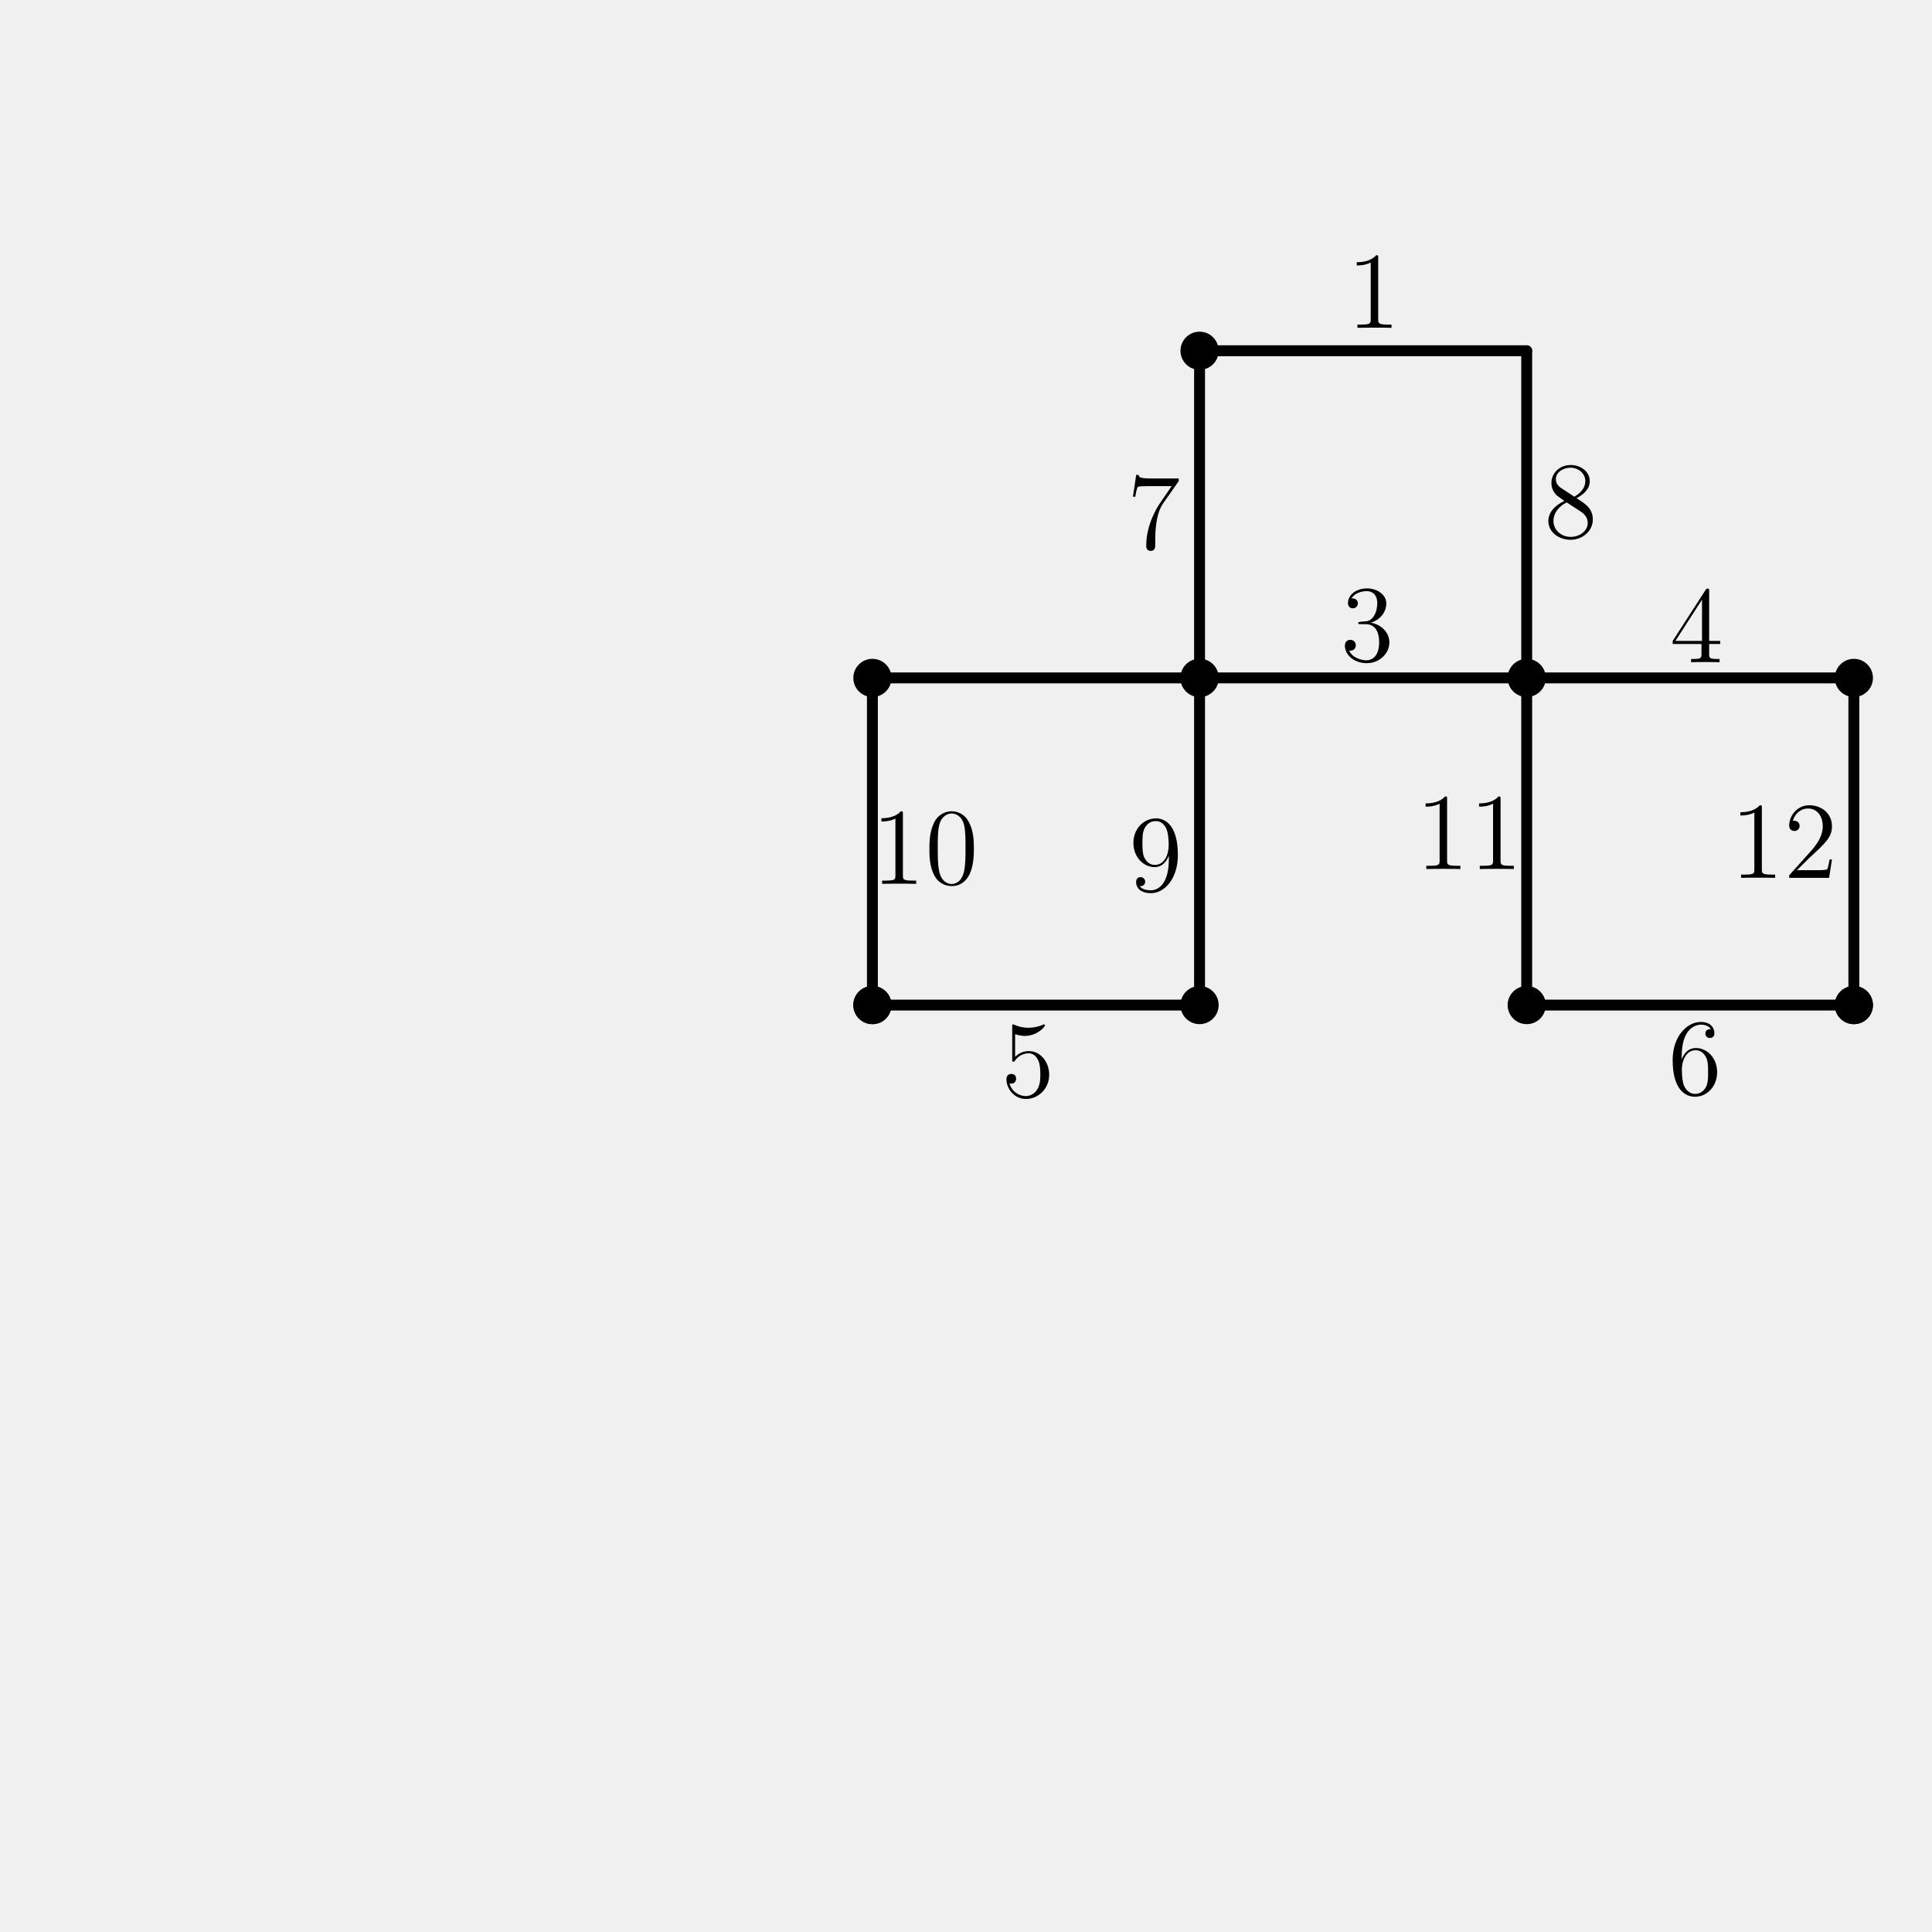
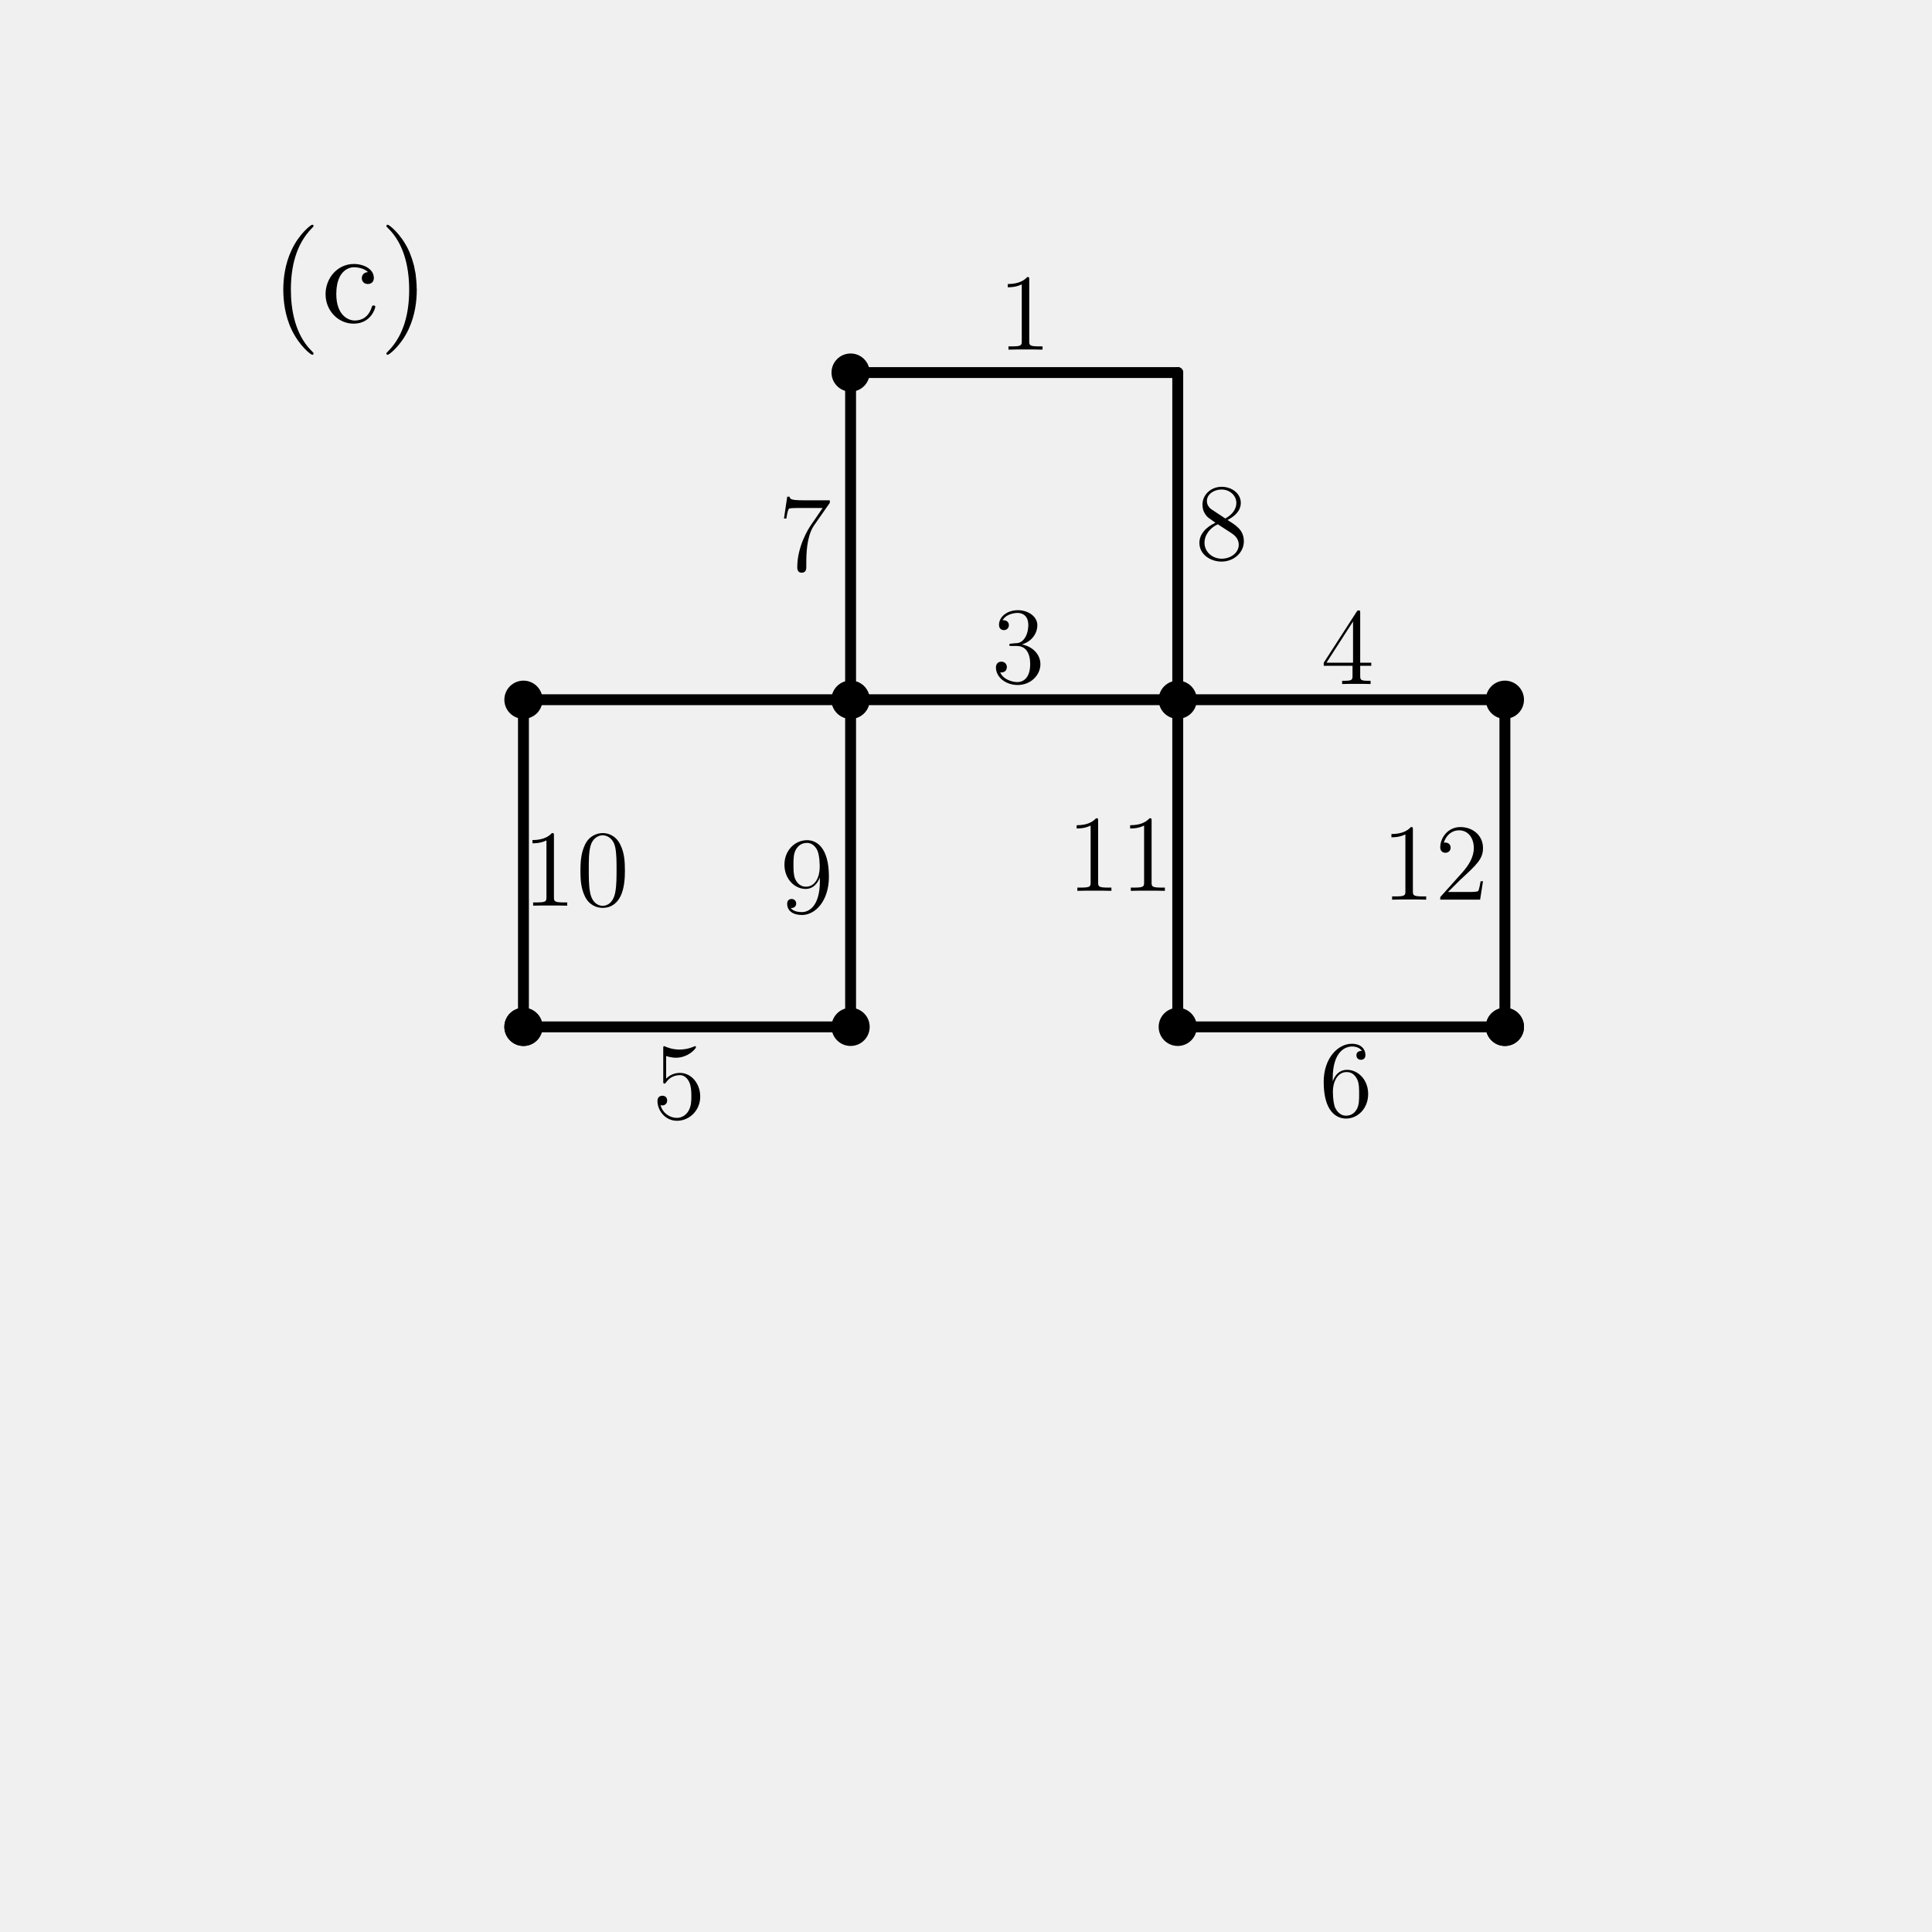
- <svg xmlns="http://www.w3.org/2000/svg" width="5cm" height="5cm" viewBox="0 0 177.165 177.165" id="svg2" version="1.1">
+ <svg xmlns="http://www.w3.org/2000/svg" xmlns:ns1="http://www.iki.fi/pav/software/textext/" width="5cm" height="5cm" viewBox="0 0 177.165 177.165" id="svg2" version="1.1">
  <defs id="defs4">
    </defs>
-   <g id="layer1" transform="translate(0,-875.1969)">
-     <text xml:space="preserve" style="font-style:normal;font-variant:normal;font-weight:normal;font-stretch:normal;font-size:10px;line-height:125%;font-family:LMRoman12;-inkscape-font-specification:'LMRoman12, Normal';text-align:start;letter-spacing:0px;word-spacing:0px;writing-mode:lr-tb;text-anchor:start;fill:#000000;fill-opacity:1;stroke:none;stroke-width:1px;stroke-linecap:butt;stroke-linejoin:miter;stroke-opacity:1" x="123.506" y="905.257" id="text4439">
-       <tspan id="tspan4441" x="123.506" y="905.257">1</tspan>
+   <g transform="translate(0,-875.1969)" id="layer1">
+     <text id="text4439" y="907.257" x="91.506" style="font-style:normal;font-variant:normal;font-weight:normal;font-stretch:normal;font-size:10px;line-height:125%;font-family:LMRoman12;-inkscape-font-specification:'LMRoman12, Normal';text-align:start;letter-spacing:0px;word-spacing:0px;writing-mode:lr-tb;text-anchor:start;fill:#000000;fill-opacity:1;stroke:none;stroke-width:1px;stroke-linecap:butt;stroke-linejoin:miter;stroke-opacity:1" xml:space="preserve">
+       <tspan y="907.257" x="91.506" id="tspan4441">1</tspan>
    </text>
-     <text xml:space="preserve" style="font-style:normal;font-variant:normal;font-weight:normal;font-stretch:normal;font-size:10px;line-height:125%;font-family:LMRoman12;-inkscape-font-specification:'LMRoman12, Normal';text-align:start;letter-spacing:0px;word-spacing:0px;writing-mode:lr-tb;text-anchor:start;fill:#000000;fill-opacity:1;stroke:none;stroke-width:1px;stroke-linecap:butt;stroke-linejoin:miter;stroke-opacity:1" x="122.923" y="935.81" id="text4515">
-       <tspan id="tspan4517" x="122.923" y="935.81">3</tspan>
+     <text id="text4515" y="937.81" x="90.923" style="font-style:normal;font-variant:normal;font-weight:normal;font-stretch:normal;font-size:10px;line-height:125%;font-family:LMRoman12;-inkscape-font-specification:'LMRoman12, Normal';text-align:start;letter-spacing:0px;word-spacing:0px;writing-mode:lr-tb;text-anchor:start;fill:#000000;fill-opacity:1;stroke:none;stroke-width:1px;stroke-linecap:butt;stroke-linejoin:miter;stroke-opacity:1" xml:space="preserve">
+       <tspan y="937.81" x="90.923" id="tspan4517">3</tspan>
    </text>
-     <text xml:space="preserve" style="font-style:normal;font-variant:normal;font-weight:normal;font-stretch:normal;font-size:10px;line-height:125%;font-family:LMRoman12;-inkscape-font-specification:'LMRoman12, Normal';text-align:start;letter-spacing:0px;word-spacing:0px;writing-mode:lr-tb;text-anchor:start;fill:#000000;fill-opacity:1;stroke:none;stroke-width:1px;stroke-linecap:butt;stroke-linejoin:miter;stroke-opacity:1" x="153.121" y="935.92" id="text4523">
-       <tspan id="tspan4525" x="153.121" y="935.92">4</tspan>
+     <text id="text4523" y="937.92" x="121.121" style="font-style:normal;font-variant:normal;font-weight:normal;font-stretch:normal;font-size:10px;line-height:125%;font-family:LMRoman12;-inkscape-font-specification:'LMRoman12, Normal';text-align:start;letter-spacing:0px;word-spacing:0px;writing-mode:lr-tb;text-anchor:start;fill:#000000;fill-opacity:1;stroke:none;stroke-width:1px;stroke-linecap:butt;stroke-linejoin:miter;stroke-opacity:1" xml:space="preserve">
+       <tspan y="937.92" x="121.121" id="tspan4525">4</tspan>
    </text>
-     <text xml:space="preserve" style="font-style:normal;font-variant:normal;font-weight:normal;font-stretch:normal;font-size:10px;line-height:125%;font-family:LMRoman12;-inkscape-font-specification:'LMRoman12, Normal';text-align:start;letter-spacing:0px;word-spacing:0px;writing-mode:lr-tb;text-anchor:start;fill:#000000;fill-opacity:1;stroke:none;stroke-width:1px;stroke-linecap:butt;stroke-linejoin:miter;stroke-opacity:1" x="91.803" y="975.771" id="text4527">
-       <tspan id="tspan4529" x="91.803" y="975.771">5</tspan>
+     <text id="text4527" y="977.771" x="59.803" style="font-style:normal;font-variant:normal;font-weight:normal;font-stretch:normal;font-size:10px;line-height:125%;font-family:LMRoman12;-inkscape-font-specification:'LMRoman12, Normal';text-align:start;letter-spacing:0px;word-spacing:0px;writing-mode:lr-tb;text-anchor:start;fill:#000000;fill-opacity:1;stroke:none;stroke-width:1px;stroke-linecap:butt;stroke-linejoin:miter;stroke-opacity:1" xml:space="preserve">
+       <tspan y="977.771" x="59.803" id="tspan4529">5</tspan>
    </text>
-     <text xml:space="preserve" style="font-style:normal;font-variant:normal;font-weight:normal;font-stretch:normal;font-size:10px;line-height:125%;font-family:LMRoman12;-inkscape-font-specification:'LMRoman12, Normal';text-align:start;letter-spacing:0px;word-spacing:0px;writing-mode:lr-tb;text-anchor:start;fill:#000000;fill-opacity:1;stroke:none;stroke-width:1px;stroke-linecap:butt;stroke-linejoin:miter;stroke-opacity:1" x="152.975" y="975.565" id="text4531">
-       <tspan id="tspan4533" x="152.975" y="975.565">6</tspan>
+     <text id="text4531" y="977.565" x="120.975" style="font-style:normal;font-variant:normal;font-weight:normal;font-stretch:normal;font-size:10px;line-height:125%;font-family:LMRoman12;-inkscape-font-specification:'LMRoman12, Normal';text-align:start;letter-spacing:0px;word-spacing:0px;writing-mode:lr-tb;text-anchor:start;fill:#000000;fill-opacity:1;stroke:none;stroke-width:1px;stroke-linecap:butt;stroke-linejoin:miter;stroke-opacity:1" xml:space="preserve">
+       <tspan y="977.565" x="120.975" id="tspan4533">6</tspan>
    </text>
-     <text xml:space="preserve" style="font-style:normal;font-variant:normal;font-weight:normal;font-stretch:normal;font-size:10px;line-height:125%;font-family:LMRoman12;-inkscape-font-specification:'LMRoman12, Normal';text-align:start;letter-spacing:0px;word-spacing:0px;writing-mode:lr-tb;text-anchor:start;fill:#000000;fill-opacity:1;stroke:none;stroke-width:1px;stroke-linecap:butt;stroke-linejoin:miter;stroke-opacity:1" x="103.342" y="925.513" id="text4535">
-       <tspan id="tspan4537" x="103.342" y="925.513">7</tspan>
+     <text id="text4535" y="927.513" x="71.342" style="font-style:normal;font-variant:normal;font-weight:normal;font-stretch:normal;font-size:10px;line-height:125%;font-family:LMRoman12;-inkscape-font-specification:'LMRoman12, Normal';text-align:start;letter-spacing:0px;word-spacing:0px;writing-mode:lr-tb;text-anchor:start;fill:#000000;fill-opacity:1;stroke:none;stroke-width:1px;stroke-linecap:butt;stroke-linejoin:miter;stroke-opacity:1" xml:space="preserve">
+       <tspan y="927.513" x="71.342" id="tspan4537">7</tspan>
    </text>
-     <text xml:space="preserve" style="font-style:normal;font-variant:normal;font-weight:normal;font-stretch:normal;font-size:10px;line-height:125%;font-family:LMRoman12;-inkscape-font-specification:'LMRoman12, Normal';text-align:start;letter-spacing:0px;word-spacing:0px;writing-mode:lr-tb;text-anchor:start;fill:#000000;fill-opacity:1;stroke:none;stroke-width:1px;stroke-linecap:butt;stroke-linejoin:miter;stroke-opacity:1" x="103.526" y="956.9" id="text4543">
-       <tspan id="tspan4545" x="103.526" y="956.9">9</tspan>
+     <text id="text4543" y="958.9" x="71.526" style="font-style:normal;font-variant:normal;font-weight:normal;font-stretch:normal;font-size:10px;line-height:125%;font-family:LMRoman12;-inkscape-font-specification:'LMRoman12, Normal';text-align:start;letter-spacing:0px;word-spacing:0px;writing-mode:lr-tb;text-anchor:start;fill:#000000;fill-opacity:1;stroke:none;stroke-width:1px;stroke-linecap:butt;stroke-linejoin:miter;stroke-opacity:1" xml:space="preserve">
+       <tspan y="958.9" x="71.526" id="tspan4545">9</tspan>
    </text>
-     <text xml:space="preserve" style="font-style:normal;font-variant:normal;font-weight:normal;font-stretch:normal;font-size:10px;line-height:125%;font-family:LMRoman12;-inkscape-font-specification:'LMRoman12, Normal';text-align:start;letter-spacing:0px;word-spacing:0px;writing-mode:lr-tb;text-anchor:start;fill:#000000;fill-opacity:1;stroke:none;stroke-width:1px;stroke-linecap:butt;stroke-linejoin:miter;stroke-opacity:1" x="79.922" y="956.245" id="text4547">
-       <tspan id="tspan4549" x="79.922" y="956.245">10</tspan>
+     <text id="text4547" y="958.245" x="47.922" style="font-style:normal;font-variant:normal;font-weight:normal;font-stretch:normal;font-size:10px;line-height:125%;font-family:LMRoman12;-inkscape-font-specification:'LMRoman12, Normal';text-align:start;letter-spacing:0px;word-spacing:0px;writing-mode:lr-tb;text-anchor:start;fill:#000000;fill-opacity:1;stroke:none;stroke-width:1px;stroke-linecap:butt;stroke-linejoin:miter;stroke-opacity:1" xml:space="preserve">
+       <tspan y="958.245" x="47.922" id="tspan4549">10</tspan>
    </text>
-     <text xml:space="preserve" style="font-style:normal;font-variant:normal;font-weight:normal;font-stretch:normal;font-size:10px;line-height:125%;font-family:LMRoman12;-inkscape-font-specification:'LMRoman12, Normal';text-align:start;letter-spacing:0px;word-spacing:0px;writing-mode:lr-tb;text-anchor:start;fill:#000000;fill-opacity:1;stroke:none;stroke-width:1px;stroke-linecap:butt;stroke-linejoin:miter;stroke-opacity:1" x="129.826" y="954.886" id="text4551">
-       <tspan id="tspan4553" x="129.826" y="954.886">11</tspan>
+     <text id="text4551" y="956.886" x="97.826" style="font-style:normal;font-variant:normal;font-weight:normal;font-stretch:normal;font-size:10px;line-height:125%;font-family:LMRoman12;-inkscape-font-specification:'LMRoman12, Normal';text-align:start;letter-spacing:0px;word-spacing:0px;writing-mode:lr-tb;text-anchor:start;fill:#000000;fill-opacity:1;stroke:none;stroke-width:1px;stroke-linecap:butt;stroke-linejoin:miter;stroke-opacity:1" xml:space="preserve">
+       <tspan y="956.886" x="97.826" id="tspan4553">11</tspan>
    </text>
-     <text xml:space="preserve" style="font-style:normal;font-variant:normal;font-weight:normal;font-stretch:normal;font-size:10px;line-height:125%;font-family:LMRoman12;-inkscape-font-specification:'LMRoman12, Normal';text-align:start;letter-spacing:0px;word-spacing:0px;writing-mode:lr-tb;text-anchor:start;fill:#000000;fill-opacity:1;stroke:none;stroke-width:1px;stroke-linecap:butt;stroke-linejoin:miter;stroke-opacity:1" x="158.686" y="955.697" id="text4555">
-       <tspan id="tspan4557" x="158.686" y="955.697">12</tspan>
+     <text id="text4555" y="957.697" x="126.686" style="font-style:normal;font-variant:normal;font-weight:normal;font-stretch:normal;font-size:10px;line-height:125%;font-family:LMRoman12;-inkscape-font-specification:'LMRoman12, Normal';text-align:start;letter-spacing:0px;word-spacing:0px;writing-mode:lr-tb;text-anchor:start;fill:#000000;fill-opacity:1;stroke:none;stroke-width:1px;stroke-linecap:butt;stroke-linejoin:miter;stroke-opacity:1" xml:space="preserve">
+       <tspan y="957.697" x="126.686" id="tspan4557">12</tspan>
    </text>
-     <g transform="matrix(-1,0,0,1,185,-5.000003)" id="g4456">
-       <path style="color:#000000;clip-rule:nonzero;display:inline;overflow:visible;visibility:visible;opacity:1;isolation:auto;mix-blend-mode:normal;color-interpolation:sRGB;color-interpolation-filters:linearRGB;solid-color:#000000;solid-opacity:1;fill:#ffffff;fill-opacity:1;fill-rule:nonzero;stroke:#000000;stroke-width:1;stroke-linecap:round;stroke-linejoin:round;stroke-miterlimit:4;stroke-dasharray:none;stroke-dashoffset:0;stroke-opacity:1;color-rendering:auto;image-rendering:auto;shape-rendering:auto;text-rendering:auto;enable-background:accumulate" d="m 45,912.362 30,0" id="path4458" />
-       <circle id="circle4460" style="fill:#000000;stroke:none" cx="75" cy="912.362" r="1.75" />
+     <g id="g4456" transform="matrix(-1,0,0,1,153,-3.000003)">
+       <path id="path4458" d="m 45,912.362 30,0" style="color:#000000;clip-rule:nonzero;display:inline;overflow:visible;visibility:visible;opacity:1;isolation:auto;mix-blend-mode:normal;color-interpolation:sRGB;color-interpolation-filters:linearRGB;solid-color:#000000;solid-opacity:1;fill:#ffffff;fill-opacity:1;fill-rule:nonzero;stroke:#000000;stroke-width:1;stroke-linecap:round;stroke-linejoin:round;stroke-miterlimit:4;stroke-dasharray:none;stroke-dashoffset:0;stroke-opacity:1;color-rendering:auto;image-rendering:auto;shape-rendering:auto;text-rendering:auto;enable-background:accumulate" />
+       <circle r="1.75" cy="912.362" cx="75" style="fill:#000000;stroke:none" id="circle4460" />
    </g>
-     <g id="g4462" transform="matrix(0,1,1,0,-772.3622,862.3622)">
-       <path id="path4464" d="m 45,912.362 30,0" style="color:#000000;clip-rule:nonzero;display:inline;overflow:visible;visibility:visible;opacity:1;isolation:auto;mix-blend-mode:normal;color-interpolation:sRGB;color-interpolation-filters:linearRGB;solid-color:#000000;solid-opacity:1;fill:#ffffff;fill-opacity:1;fill-rule:nonzero;stroke:#000000;stroke-width:1;stroke-linecap:round;stroke-linejoin:round;stroke-miterlimit:4;stroke-dasharray:none;stroke-dashoffset:0;stroke-opacity:1;color-rendering:auto;image-rendering:auto;shape-rendering:auto;text-rendering:auto;enable-background:accumulate" />
-       <circle r="1.75" cy="912.362" cx="75" style="fill:#000000;stroke:none" id="circle4466" />
+     <g transform="matrix(0,1,1,0,-804.3622,864.3622)" id="g4462">
+       <path style="color:#000000;clip-rule:nonzero;display:inline;overflow:visible;visibility:visible;opacity:1;isolation:auto;mix-blend-mode:normal;color-interpolation:sRGB;color-interpolation-filters:linearRGB;solid-color:#000000;solid-opacity:1;fill:#ffffff;fill-opacity:1;fill-rule:nonzero;stroke:#000000;stroke-width:1;stroke-linecap:round;stroke-linejoin:round;stroke-miterlimit:4;stroke-dasharray:none;stroke-dashoffset:0;stroke-opacity:1;color-rendering:auto;image-rendering:auto;shape-rendering:auto;text-rendering:auto;enable-background:accumulate" d="m 45,912.362 30,0" id="path4464" />
+       <circle id="circle4466" style="fill:#000000;stroke:none" cx="75" cy="912.362" r="1.75" />
    </g>
-     <g id="g4468" transform="matrix(-1,0,0,1,185,24.99999)">
-       <path id="path4470" d="m 45,912.362 30,0" style="color:#000000;clip-rule:nonzero;display:inline;overflow:visible;visibility:visible;opacity:1;isolation:auto;mix-blend-mode:normal;color-interpolation:sRGB;color-interpolation-filters:linearRGB;solid-color:#000000;solid-opacity:1;fill:#ffffff;fill-opacity:1;fill-rule:nonzero;stroke:#000000;stroke-width:1;stroke-linecap:round;stroke-linejoin:round;stroke-miterlimit:4;stroke-dasharray:none;stroke-dashoffset:0;stroke-opacity:1;color-rendering:auto;image-rendering:auto;shape-rendering:auto;text-rendering:auto;enable-background:accumulate" />
-       <circle r="1.75" cy="912.362" cx="75" style="fill:#000000;stroke:none" id="circle4472" />
+     <g transform="matrix(-1,0,0,1,153,26.99999)" id="g4468">
+       <path style="color:#000000;clip-rule:nonzero;display:inline;overflow:visible;visibility:visible;opacity:1;isolation:auto;mix-blend-mode:normal;color-interpolation:sRGB;color-interpolation-filters:linearRGB;solid-color:#000000;solid-opacity:1;fill:#ffffff;fill-opacity:1;fill-rule:nonzero;stroke:#000000;stroke-width:1;stroke-linecap:round;stroke-linejoin:round;stroke-miterlimit:4;stroke-dasharray:none;stroke-dashoffset:0;stroke-opacity:1;color-rendering:auto;image-rendering:auto;shape-rendering:auto;text-rendering:auto;enable-background:accumulate" d="m 45,912.362 30,0" id="path4470" />
+       <circle id="circle4472" style="fill:#000000;stroke:none" cx="75" cy="912.362" r="1.75" />
    </g>
-     <g transform="matrix(0,1,1,0,-802.3622,862.3622)" id="g4474">
-       <path style="color:#000000;clip-rule:nonzero;display:inline;overflow:visible;visibility:visible;opacity:1;isolation:auto;mix-blend-mode:normal;color-interpolation:sRGB;color-interpolation-filters:linearRGB;solid-color:#000000;solid-opacity:1;fill:#ffffff;fill-opacity:1;fill-rule:nonzero;stroke:#000000;stroke-width:1;stroke-linecap:round;stroke-linejoin:round;stroke-miterlimit:4;stroke-dasharray:none;stroke-dashoffset:0;stroke-opacity:1;color-rendering:auto;image-rendering:auto;shape-rendering:auto;text-rendering:auto;enable-background:accumulate" d="m 45,912.362 30,0" id="path4476" />
-       <circle id="circle4478" style="fill:#000000;stroke:none" cx="75" cy="912.362" r="1.75" />
+     <g id="g4474" transform="matrix(0,1,1,0,-834.3622,864.3622)">
+       <path id="path4476" d="m 45,912.362 30,0" style="color:#000000;clip-rule:nonzero;display:inline;overflow:visible;visibility:visible;opacity:1;isolation:auto;mix-blend-mode:normal;color-interpolation:sRGB;color-interpolation-filters:linearRGB;solid-color:#000000;solid-opacity:1;fill:#ffffff;fill-opacity:1;fill-rule:nonzero;stroke:#000000;stroke-width:1;stroke-linecap:round;stroke-linejoin:round;stroke-miterlimit:4;stroke-dasharray:none;stroke-dashoffset:0;stroke-opacity:1;color-rendering:auto;image-rendering:auto;shape-rendering:auto;text-rendering:auto;enable-background:accumulate" />
+       <circle r="1.75" cy="912.362" cx="75" style="fill:#000000;stroke:none" id="circle4478" />
    </g>
-     <g id="g4480" transform="matrix(-1,0,0,1,155,24.99999)">
-       <path id="path4482" d="m 45,912.362 30,0" style="color:#000000;clip-rule:nonzero;display:inline;overflow:visible;visibility:visible;opacity:1;isolation:auto;mix-blend-mode:normal;color-interpolation:sRGB;color-interpolation-filters:linearRGB;solid-color:#000000;solid-opacity:1;fill:#ffffff;fill-opacity:1;fill-rule:nonzero;stroke:#000000;stroke-width:1;stroke-linecap:round;stroke-linejoin:round;stroke-miterlimit:4;stroke-dasharray:none;stroke-dashoffset:0;stroke-opacity:1;color-rendering:auto;image-rendering:auto;shape-rendering:auto;text-rendering:auto;enable-background:accumulate" />
-       <circle r="1.75" cy="912.362" cx="75" style="fill:#000000;stroke:none" id="circle4484" />
+     <g transform="matrix(-1,0,0,1,123,26.99999)" id="g4480">
+       <path style="color:#000000;clip-rule:nonzero;display:inline;overflow:visible;visibility:visible;opacity:1;isolation:auto;mix-blend-mode:normal;color-interpolation:sRGB;color-interpolation-filters:linearRGB;solid-color:#000000;solid-opacity:1;fill:#ffffff;fill-opacity:1;fill-rule:nonzero;stroke:#000000;stroke-width:1;stroke-linecap:round;stroke-linejoin:round;stroke-miterlimit:4;stroke-dasharray:none;stroke-dashoffset:0;stroke-opacity:1;color-rendering:auto;image-rendering:auto;shape-rendering:auto;text-rendering:auto;enable-background:accumulate" d="m 45,912.362 30,0" id="path4482" />
+       <circle id="circle4484" style="fill:#000000;stroke:none" cx="75" cy="912.362" r="1.75" />
    </g>
-     <g transform="matrix(0,1,1,0,-802.3622,892.3622)" id="g4486">
-       <path style="color:#000000;clip-rule:nonzero;display:inline;overflow:visible;visibility:visible;opacity:1;isolation:auto;mix-blend-mode:normal;color-interpolation:sRGB;color-interpolation-filters:linearRGB;solid-color:#000000;solid-opacity:1;fill:#ffffff;fill-opacity:1;fill-rule:nonzero;stroke:#000000;stroke-width:1;stroke-linecap:round;stroke-linejoin:round;stroke-miterlimit:4;stroke-dasharray:none;stroke-dashoffset:0;stroke-opacity:1;color-rendering:auto;image-rendering:auto;shape-rendering:auto;text-rendering:auto;enable-background:accumulate" d="m 45,912.362 30,0" id="path4488" />
-       <circle id="circle4490" style="fill:#000000;stroke:none" cx="75" cy="912.362" r="1.75" />
+     <g id="g4486" transform="matrix(0,1,1,0,-834.3622,894.3622)">
+       <path id="path4488" d="m 45,912.362 30,0" style="color:#000000;clip-rule:nonzero;display:inline;overflow:visible;visibility:visible;opacity:1;isolation:auto;mix-blend-mode:normal;color-interpolation:sRGB;color-interpolation-filters:linearRGB;solid-color:#000000;solid-opacity:1;fill:#ffffff;fill-opacity:1;fill-rule:nonzero;stroke:#000000;stroke-width:1;stroke-linecap:round;stroke-linejoin:round;stroke-miterlimit:4;stroke-dasharray:none;stroke-dashoffset:0;stroke-opacity:1;color-rendering:auto;image-rendering:auto;shape-rendering:auto;text-rendering:auto;enable-background:accumulate" />
+       <circle r="1.75" cy="912.362" cx="75" style="fill:#000000;stroke:none" id="circle4490" />
    </g>
-     <g transform="matrix(-1,0,0,1,155,54.99999)" id="g4492">
-       <path style="color:#000000;clip-rule:nonzero;display:inline;overflow:visible;visibility:visible;opacity:1;isolation:auto;mix-blend-mode:normal;color-interpolation:sRGB;color-interpolation-filters:linearRGB;solid-color:#000000;solid-opacity:1;fill:#ffffff;fill-opacity:1;fill-rule:nonzero;stroke:#000000;stroke-width:1;stroke-linecap:round;stroke-linejoin:round;stroke-miterlimit:4;stroke-dasharray:none;stroke-dashoffset:0;stroke-opacity:1;color-rendering:auto;image-rendering:auto;shape-rendering:auto;text-rendering:auto;enable-background:accumulate" d="m 45,912.362 30,0" id="path4494" />
-       <circle id="circle4496" style="fill:#000000;stroke:none" cx="75" cy="912.362" r="1.75" />
+     <g id="g4492" transform="matrix(-1,0,0,1,123,56.99999)">
+       <path id="path4494" d="m 45,912.362 30,0" style="color:#000000;clip-rule:nonzero;display:inline;overflow:visible;visibility:visible;opacity:1;isolation:auto;mix-blend-mode:normal;color-interpolation:sRGB;color-interpolation-filters:linearRGB;solid-color:#000000;solid-opacity:1;fill:#ffffff;fill-opacity:1;fill-rule:nonzero;stroke:#000000;stroke-width:1;stroke-linecap:round;stroke-linejoin:round;stroke-miterlimit:4;stroke-dasharray:none;stroke-dashoffset:0;stroke-opacity:1;color-rendering:auto;image-rendering:auto;shape-rendering:auto;text-rendering:auto;enable-background:accumulate" />
+       <circle r="1.75" cy="912.362" cx="75" style="fill:#000000;stroke:none" id="circle4496" />
    </g>
-     <g id="g4498" transform="matrix(0,1,1,0,-832.3622,892.3622)">
-       <path id="path4500" d="m 45,912.362 30,0" style="color:#000000;clip-rule:nonzero;display:inline;overflow:visible;visibility:visible;opacity:1;isolation:auto;mix-blend-mode:normal;color-interpolation:sRGB;color-interpolation-filters:linearRGB;solid-color:#000000;solid-opacity:1;fill:#ffffff;fill-opacity:1;fill-rule:nonzero;stroke:#000000;stroke-width:1;stroke-linecap:round;stroke-linejoin:round;stroke-miterlimit:4;stroke-dasharray:none;stroke-dashoffset:0;stroke-opacity:1;color-rendering:auto;image-rendering:auto;shape-rendering:auto;text-rendering:auto;enable-background:accumulate" />
-       <circle r="1.75" cy="912.362" cx="75" style="fill:#000000;stroke:none" id="circle4502" />
+     <g transform="matrix(0,1,1,0,-864.3622,894.3622)" id="g4498">
+       <path style="color:#000000;clip-rule:nonzero;display:inline;overflow:visible;visibility:visible;opacity:1;isolation:auto;mix-blend-mode:normal;color-interpolation:sRGB;color-interpolation-filters:linearRGB;solid-color:#000000;solid-opacity:1;fill:#ffffff;fill-opacity:1;fill-rule:nonzero;stroke:#000000;stroke-width:1;stroke-linecap:round;stroke-linejoin:round;stroke-miterlimit:4;stroke-dasharray:none;stroke-dashoffset:0;stroke-opacity:1;color-rendering:auto;image-rendering:auto;shape-rendering:auto;text-rendering:auto;enable-background:accumulate" d="m 45,912.362 30,0" id="path4500" />
+       <circle id="circle4502" style="fill:#000000;stroke:none" cx="75" cy="912.362" r="1.75" />
    </g>
-     <g id="g4504" transform="translate(94.99999,25)">
-       <path id="path4506" d="m 45,912.362 30,0" style="color:#000000;clip-rule:nonzero;display:inline;overflow:visible;visibility:visible;opacity:1;isolation:auto;mix-blend-mode:normal;color-interpolation:sRGB;color-interpolation-filters:linearRGB;solid-color:#000000;solid-opacity:1;fill:#ffffff;fill-opacity:1;fill-rule:nonzero;stroke:#000000;stroke-width:1;stroke-linecap:round;stroke-linejoin:round;stroke-miterlimit:4;stroke-dasharray:none;stroke-dashoffset:0;stroke-opacity:1;color-rendering:auto;image-rendering:auto;shape-rendering:auto;text-rendering:auto;enable-background:accumulate" />
-       <circle r="1.75" cy="912.362" cx="75" style="fill:#000000;stroke:none" id="circle4508" />
+     <g transform="translate(62.99999,27)" id="g4504">
+       <path style="color:#000000;clip-rule:nonzero;display:inline;overflow:visible;visibility:visible;opacity:1;isolation:auto;mix-blend-mode:normal;color-interpolation:sRGB;color-interpolation-filters:linearRGB;solid-color:#000000;solid-opacity:1;fill:#ffffff;fill-opacity:1;fill-rule:nonzero;stroke:#000000;stroke-width:1;stroke-linecap:round;stroke-linejoin:round;stroke-miterlimit:4;stroke-dasharray:none;stroke-dashoffset:0;stroke-opacity:1;color-rendering:auto;image-rendering:auto;shape-rendering:auto;text-rendering:auto;enable-background:accumulate" d="m 45,912.362 30,0" id="path4506" />
+       <circle id="circle4508" style="fill:#000000;stroke:none" cx="75" cy="912.362" r="1.75" />
    </g>
-     <g transform="matrix(0,1,-1,0,1052.362,892.3622)" id="g4510">
-       <path style="color:#000000;clip-rule:nonzero;display:inline;overflow:visible;visibility:visible;opacity:1;isolation:auto;mix-blend-mode:normal;color-interpolation:sRGB;color-interpolation-filters:linearRGB;solid-color:#000000;solid-opacity:1;fill:#ffffff;fill-opacity:1;fill-rule:nonzero;stroke:#000000;stroke-width:1;stroke-linecap:round;stroke-linejoin:round;stroke-miterlimit:4;stroke-dasharray:none;stroke-dashoffset:0;stroke-opacity:1;color-rendering:auto;image-rendering:auto;shape-rendering:auto;text-rendering:auto;enable-background:accumulate" d="m 45,912.362 30,0" id="path4512" />
-       <circle id="circle4514" style="fill:#000000;stroke:none" cx="75" cy="912.362" r="1.75" />
+     <g id="g4510" transform="matrix(0,1,-1,0,1020.362,894.3622)">
+       <path id="path4512" d="m 45,912.362 30,0" style="color:#000000;clip-rule:nonzero;display:inline;overflow:visible;visibility:visible;opacity:1;isolation:auto;mix-blend-mode:normal;color-interpolation:sRGB;color-interpolation-filters:linearRGB;solid-color:#000000;solid-opacity:1;fill:#ffffff;fill-opacity:1;fill-rule:nonzero;stroke:#000000;stroke-width:1;stroke-linecap:round;stroke-linejoin:round;stroke-miterlimit:4;stroke-dasharray:none;stroke-dashoffset:0;stroke-opacity:1;color-rendering:auto;image-rendering:auto;shape-rendering:auto;text-rendering:auto;enable-background:accumulate" />
+       <circle r="1.75" cy="912.362" cx="75" style="fill:#000000;stroke:none" id="circle4514" />
    </g>
-     <g transform="translate(94.99999,54.99999)" id="g4516">
-       <path style="color:#000000;clip-rule:nonzero;display:inline;overflow:visible;visibility:visible;opacity:1;isolation:auto;mix-blend-mode:normal;color-interpolation:sRGB;color-interpolation-filters:linearRGB;solid-color:#000000;solid-opacity:1;fill:#ffffff;fill-opacity:1;fill-rule:nonzero;stroke:#000000;stroke-width:1;stroke-linecap:round;stroke-linejoin:round;stroke-miterlimit:4;stroke-dasharray:none;stroke-dashoffset:0;stroke-opacity:1;color-rendering:auto;image-rendering:auto;shape-rendering:auto;text-rendering:auto;enable-background:accumulate" d="m 45,912.362 30,0" id="path4518" />
-       <circle id="circle4520" style="fill:#000000;stroke:none" cx="75" cy="912.362" r="1.75" />
+     <g id="g4516" transform="translate(62.99999,56.99999)">
+       <path id="path4518" d="m 45,912.362 30,0" style="color:#000000;clip-rule:nonzero;display:inline;overflow:visible;visibility:visible;opacity:1;isolation:auto;mix-blend-mode:normal;color-interpolation:sRGB;color-interpolation-filters:linearRGB;solid-color:#000000;solid-opacity:1;fill:#ffffff;fill-opacity:1;fill-rule:nonzero;stroke:#000000;stroke-width:1;stroke-linecap:round;stroke-linejoin:round;stroke-miterlimit:4;stroke-dasharray:none;stroke-dashoffset:0;stroke-opacity:1;color-rendering:auto;image-rendering:auto;shape-rendering:auto;text-rendering:auto;enable-background:accumulate" />
+       <circle r="1.75" cy="912.362" cx="75" style="fill:#000000;stroke:none" id="circle4520" />
    </g>
-     <g id="g4522" transform="matrix(0,1,-1,0,1082.362,892.3622)">
-       <path id="path4524" d="m 45,912.362 30,0" style="color:#000000;clip-rule:nonzero;display:inline;overflow:visible;visibility:visible;opacity:1;isolation:auto;mix-blend-mode:normal;color-interpolation:sRGB;color-interpolation-filters:linearRGB;solid-color:#000000;solid-opacity:1;fill:#ffffff;fill-opacity:1;fill-rule:nonzero;stroke:#000000;stroke-width:1;stroke-linecap:round;stroke-linejoin:round;stroke-miterlimit:4;stroke-dasharray:none;stroke-dashoffset:0;stroke-opacity:1;color-rendering:auto;image-rendering:auto;shape-rendering:auto;text-rendering:auto;enable-background:accumulate" />
-       <circle r="1.75" cy="912.362" cx="75" style="fill:#000000;stroke:none" id="circle4526" />
+     <g transform="matrix(0,1,-1,0,1050.362,894.3622)" id="g4522">
+       <path style="color:#000000;clip-rule:nonzero;display:inline;overflow:visible;visibility:visible;opacity:1;isolation:auto;mix-blend-mode:normal;color-interpolation:sRGB;color-interpolation-filters:linearRGB;solid-color:#000000;solid-opacity:1;fill:#ffffff;fill-opacity:1;fill-rule:nonzero;stroke:#000000;stroke-width:1;stroke-linecap:round;stroke-linejoin:round;stroke-miterlimit:4;stroke-dasharray:none;stroke-dashoffset:0;stroke-opacity:1;color-rendering:auto;image-rendering:auto;shape-rendering:auto;text-rendering:auto;enable-background:accumulate" d="m 45,912.362 30,0" id="path4524" />
+       <circle id="circle4526" style="fill:#000000;stroke:none" cx="75" cy="912.362" r="1.75" />
    </g>
-     <text id="text4528" y="924.492" x="141.577" style="font-style:normal;font-variant:normal;font-weight:normal;font-stretch:normal;font-size:10px;line-height:125%;font-family:LMRoman12;-inkscape-font-specification:'LMRoman12, Normal';text-align:start;letter-spacing:0px;word-spacing:0px;writing-mode:lr-tb;text-anchor:start;fill:#000000;fill-opacity:1;stroke:none;stroke-width:1px;stroke-linecap:butt;stroke-linejoin:miter;stroke-opacity:1" xml:space="preserve">
-       <tspan y="924.492" x="141.577" id="tspan4530">8</tspan>
+     <text xml:space="preserve" style="font-style:normal;font-variant:normal;font-weight:normal;font-stretch:normal;font-size:10px;line-height:125%;font-family:LMRoman12;-inkscape-font-specification:'LMRoman12, Normal';text-align:start;letter-spacing:0px;word-spacing:0px;writing-mode:lr-tb;text-anchor:start;fill:#000000;fill-opacity:1;stroke:none;stroke-width:1px;stroke-linecap:butt;stroke-linejoin:miter;stroke-opacity:1" x="109.577" y="926.492" id="text4528">
+       <tspan id="tspan4530" x="109.577" y="926.492">8</tspan>
    </text>
+     <g ns1:preamble="" ns1:text="(c)" word-spacing="normal" letter-spacing="normal" font-size-adjust="none" font-stretch="normal" font-weight="normal" font-variant="normal" font-style="normal" stroke-miterlimit="10.433" xml:space="preserve" transform="matrix(1.2,0,0,-1.2,-243.326,1753.3)" id="content" style="font-style:normal;font-variant:normal;font-weight:normal;font-stretch:normal;letter-spacing:normal;word-spacing:normal;text-anchor:start;fill:none;fill-opacity:1;fill-rule:evenodd;stroke:#000000;stroke-linecap:butt;stroke-linejoin:miter;stroke-miterlimit:10.433;stroke-dasharray:none;stroke-dashoffset:0;stroke-opacity:1">
+       <path id="path3781" d="m 226.73,704.74 0,0.01 0,0 0,0 0,0.01 0,0 0,0 0,0.01 0,0 0,0 -0.01,0.01 0,0 0,0.01 0,0 -0.01,0.01 0,0 -0.01,0.01 0,0.01 -0.01,0 0,0.01 -0.01,0 0,0.01 0,0 -0.01,0 0,0.01 0,0 -0.01,0.01 0,0 -0.01,0.01 0,0 -0.01,0.01 0,0 -0.01,0.01 0,0.01 -0.01,0 -0.01,0.01 0,0.01 -0.01,0 -0.01,0.01 0,0.01 -0.01,0 -0.01,0.01 -0.01,0.01 c -1.24,1.25 -1.56,3.13 -1.56,4.65 0,1.73 0.38,3.46 1.6,4.7 0.13,0.12 0.13,0.14 0.13,0.17 0,0.07 -0.04,0.1 -0.1,0.1 -0.1,0 -0.99,-0.68 -1.58,-1.94 -0.51,-1.09 -0.63,-2.2 -0.63,-3.03 0,-0.78 0.11,-1.98 0.66,-3.1 0.6,-1.22 1.45,-1.87 1.55,-1.87 0.06,0 0.1,0.03 0.1,0.1 z" style="fill:#000000;stroke-width:0" />
+       <path id="path3783" d="m 228.47,709.29 0,0.08 0.01,0.07 0,0.07 0,0.07 0.01,0.07 0,0.07 0.01,0.06 0.01,0.06 0.01,0.06 0.01,0.06 0.01,0.06 0.01,0.06 0.03,0.11 0.03,0.1 0.03,0.1 0.04,0.09 0.04,0.09 0.04,0.08 0.04,0.07 0.05,0.07 0.05,0.07 0.05,0.06 0.05,0.05 0.05,0.05 0.06,0.05 0.05,0.04 0.06,0.04 0.05,0.03 0.06,0.03 0.06,0.03 0.05,0.02 0.06,0.02 0.05,0.01 0.06,0.02 0.05,0.01 0.06,0 0.05,0.01 0.05,0 c 0.09,0 0.72,-0.01 1.07,-0.37 -0.41,-0.03 -0.47,-0.33 -0.47,-0.46 0,-0.26 0.18,-0.45 0.46,-0.45 0.26,0 0.46,0.16 0.46,0.46 0,0.68 -0.76,1.07 -1.53,1.07 -1.25,0 -2.16,-1.08 -2.16,-2.31 0,-1.27 0.98,-2.25 2.14,-2.25 1.34,0 1.66,1.19 1.66,1.29 0,0.1 -0.1,0.1 -0.13,0.1 -0.09,0 -0.11,-0.04 -0.13,-0.1 -0.29,-0.93 -0.94,-1.05 -1.31,-1.05 -0.53,0 -1.41,0.43 -1.41,2.03 z" style="fill:#000000;stroke-width:0" />
+       <path id="path3785" d="m 234.62,709.61 0,0.07 -0.01,0.08 0,0.08 0,0.08 -0.01,0.17 -0.01,0.17 -0.02,0.18 -0.02,0.19 -0.02,0.2 -0.04,0.2 -0.04,0.2 -0.04,0.21 -0.06,0.21 -0.06,0.21 -0.07,0.21 -0.08,0.21 -0.04,0.11 -0.04,0.11 -0.05,0.1 -0.05,0.11 c -0.6,1.22 -1.46,1.87 -1.56,1.87 -0.06,0 -0.1,-0.04 -0.1,-0.1 0,-0.03 0,-0.05 0.19,-0.23 0.98,-0.99 1.55,-2.57 1.55,-4.64 0,-1.7 -0.37,-3.45 -1.61,-4.7 -0.13,-0.12 -0.13,-0.14 -0.13,-0.17 0,-0.06 0.04,-0.1 0.1,-0.1 0.1,0 1,0.68 1.59,1.94 0.51,1.09 0.63,2.19 0.63,3.03 z" style="fill:#000000;stroke-width:0" />
+     </g>
  </g>
</svg>
